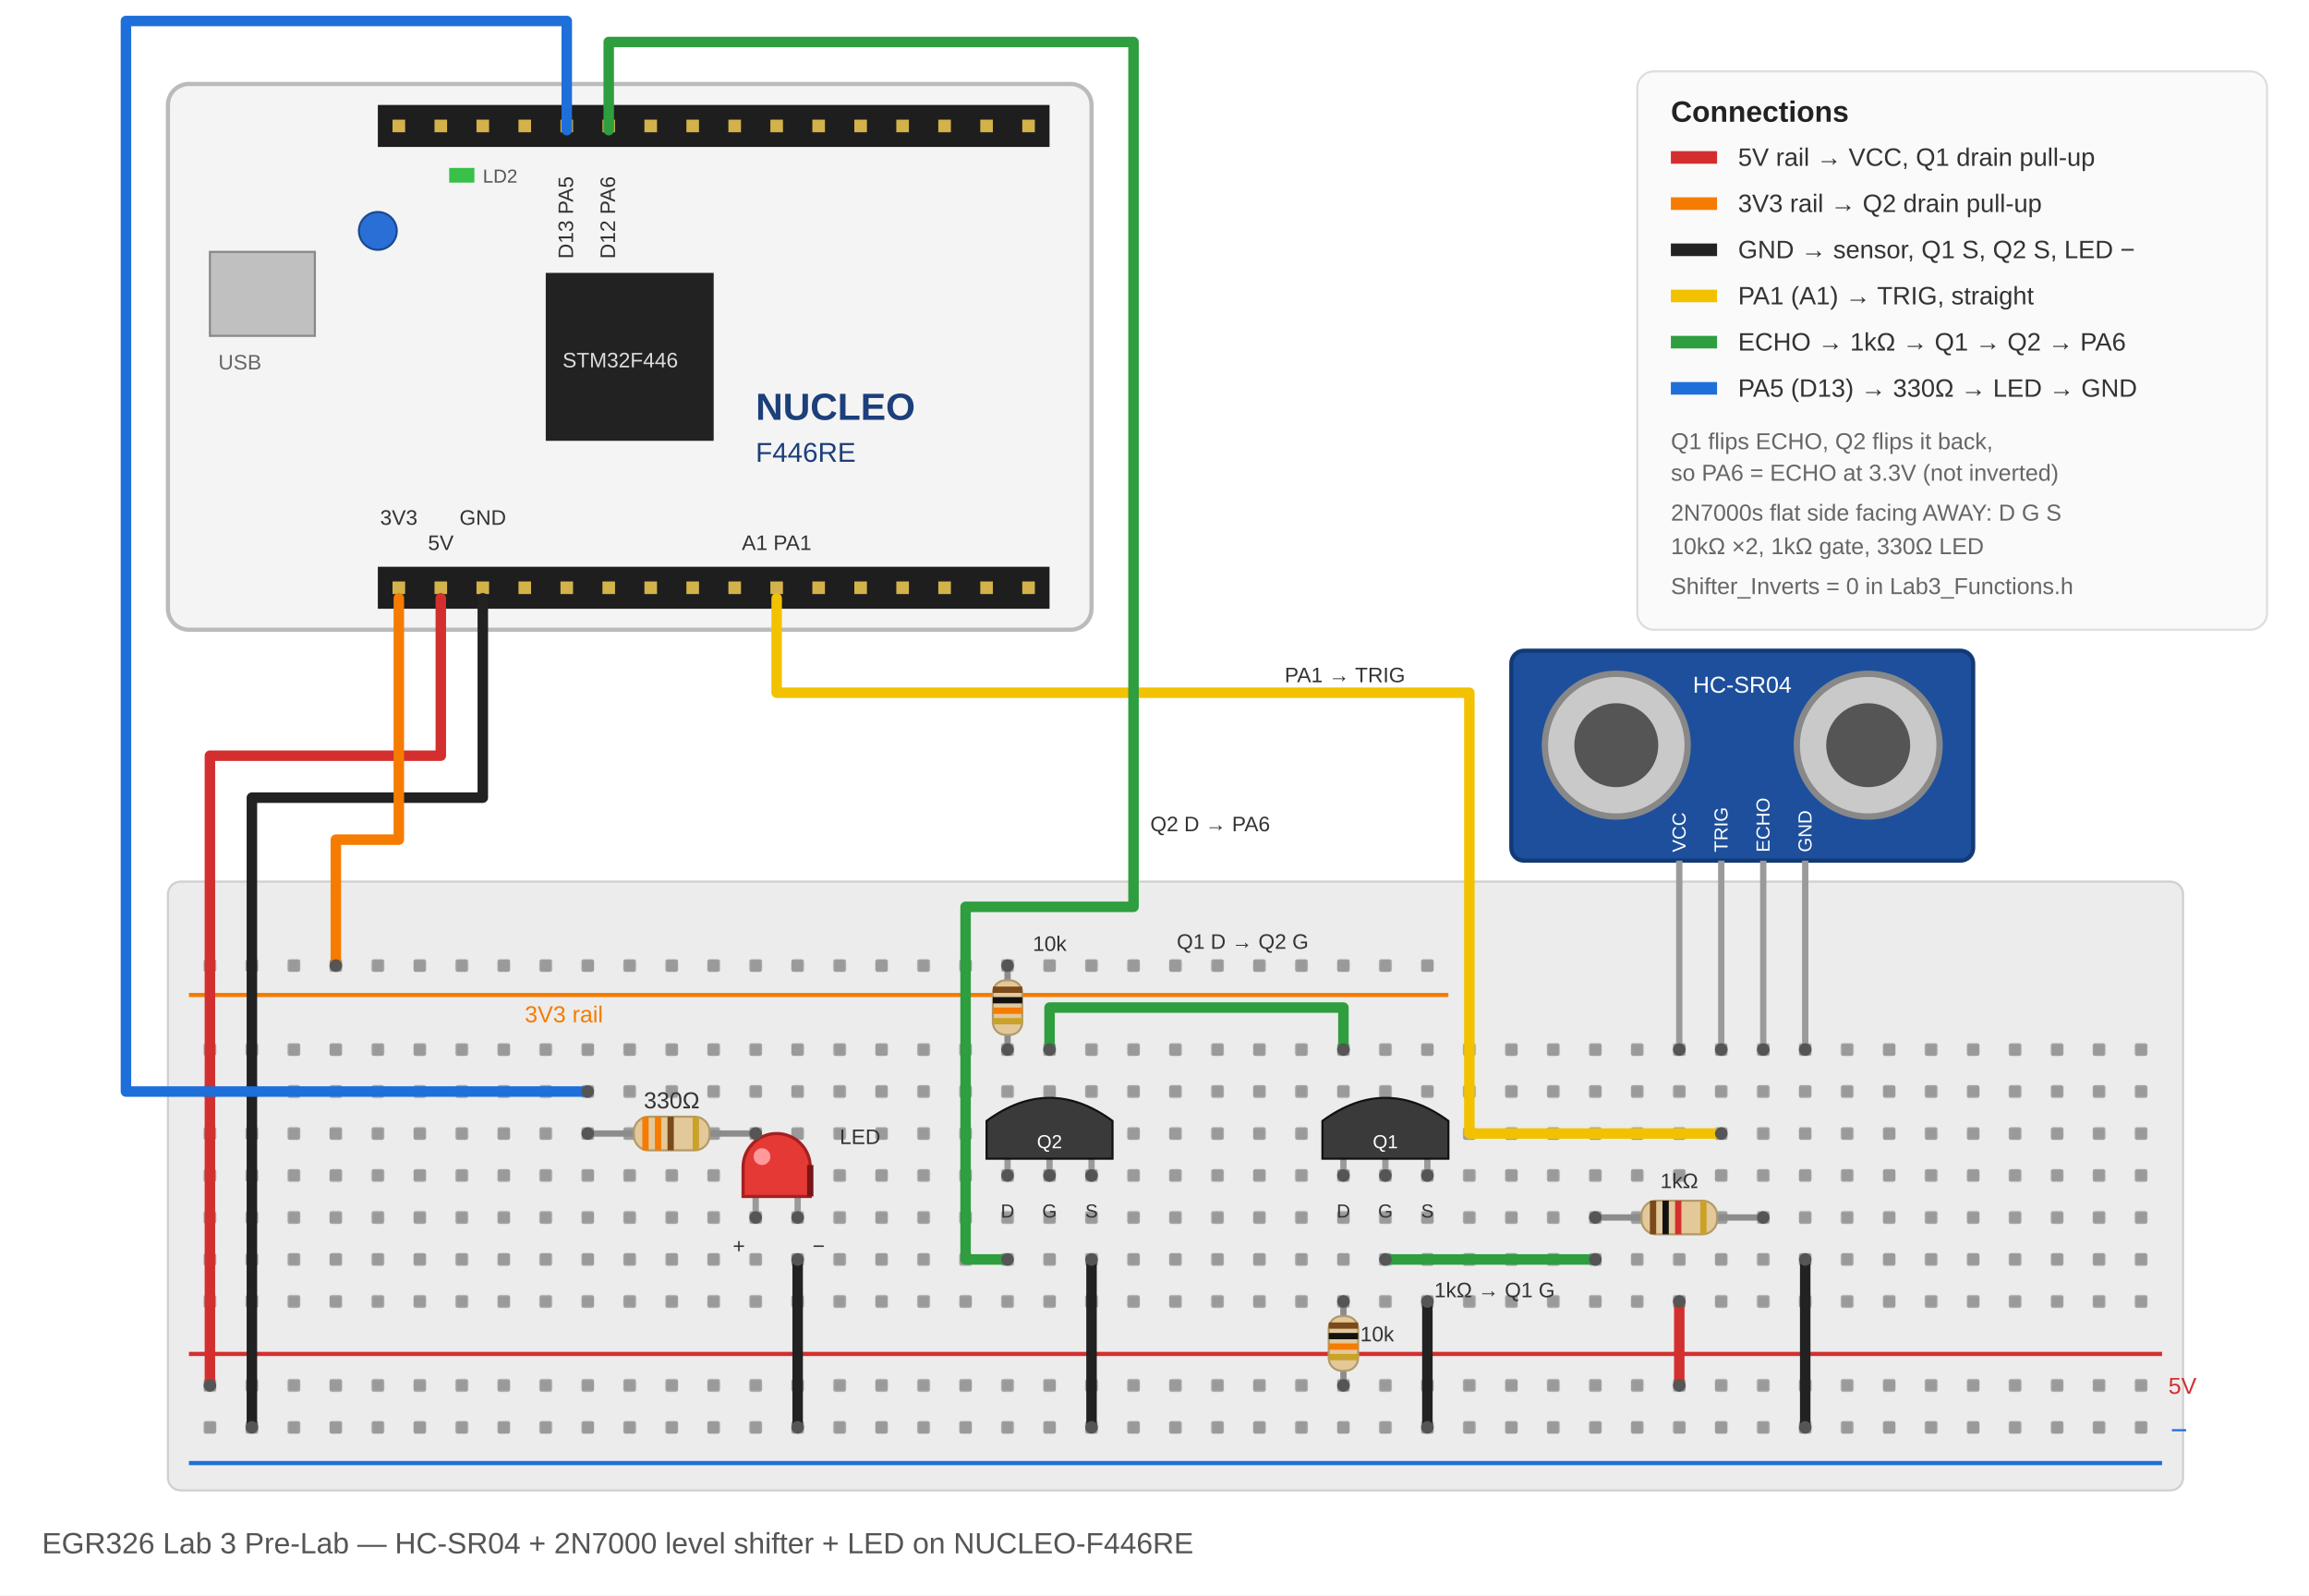
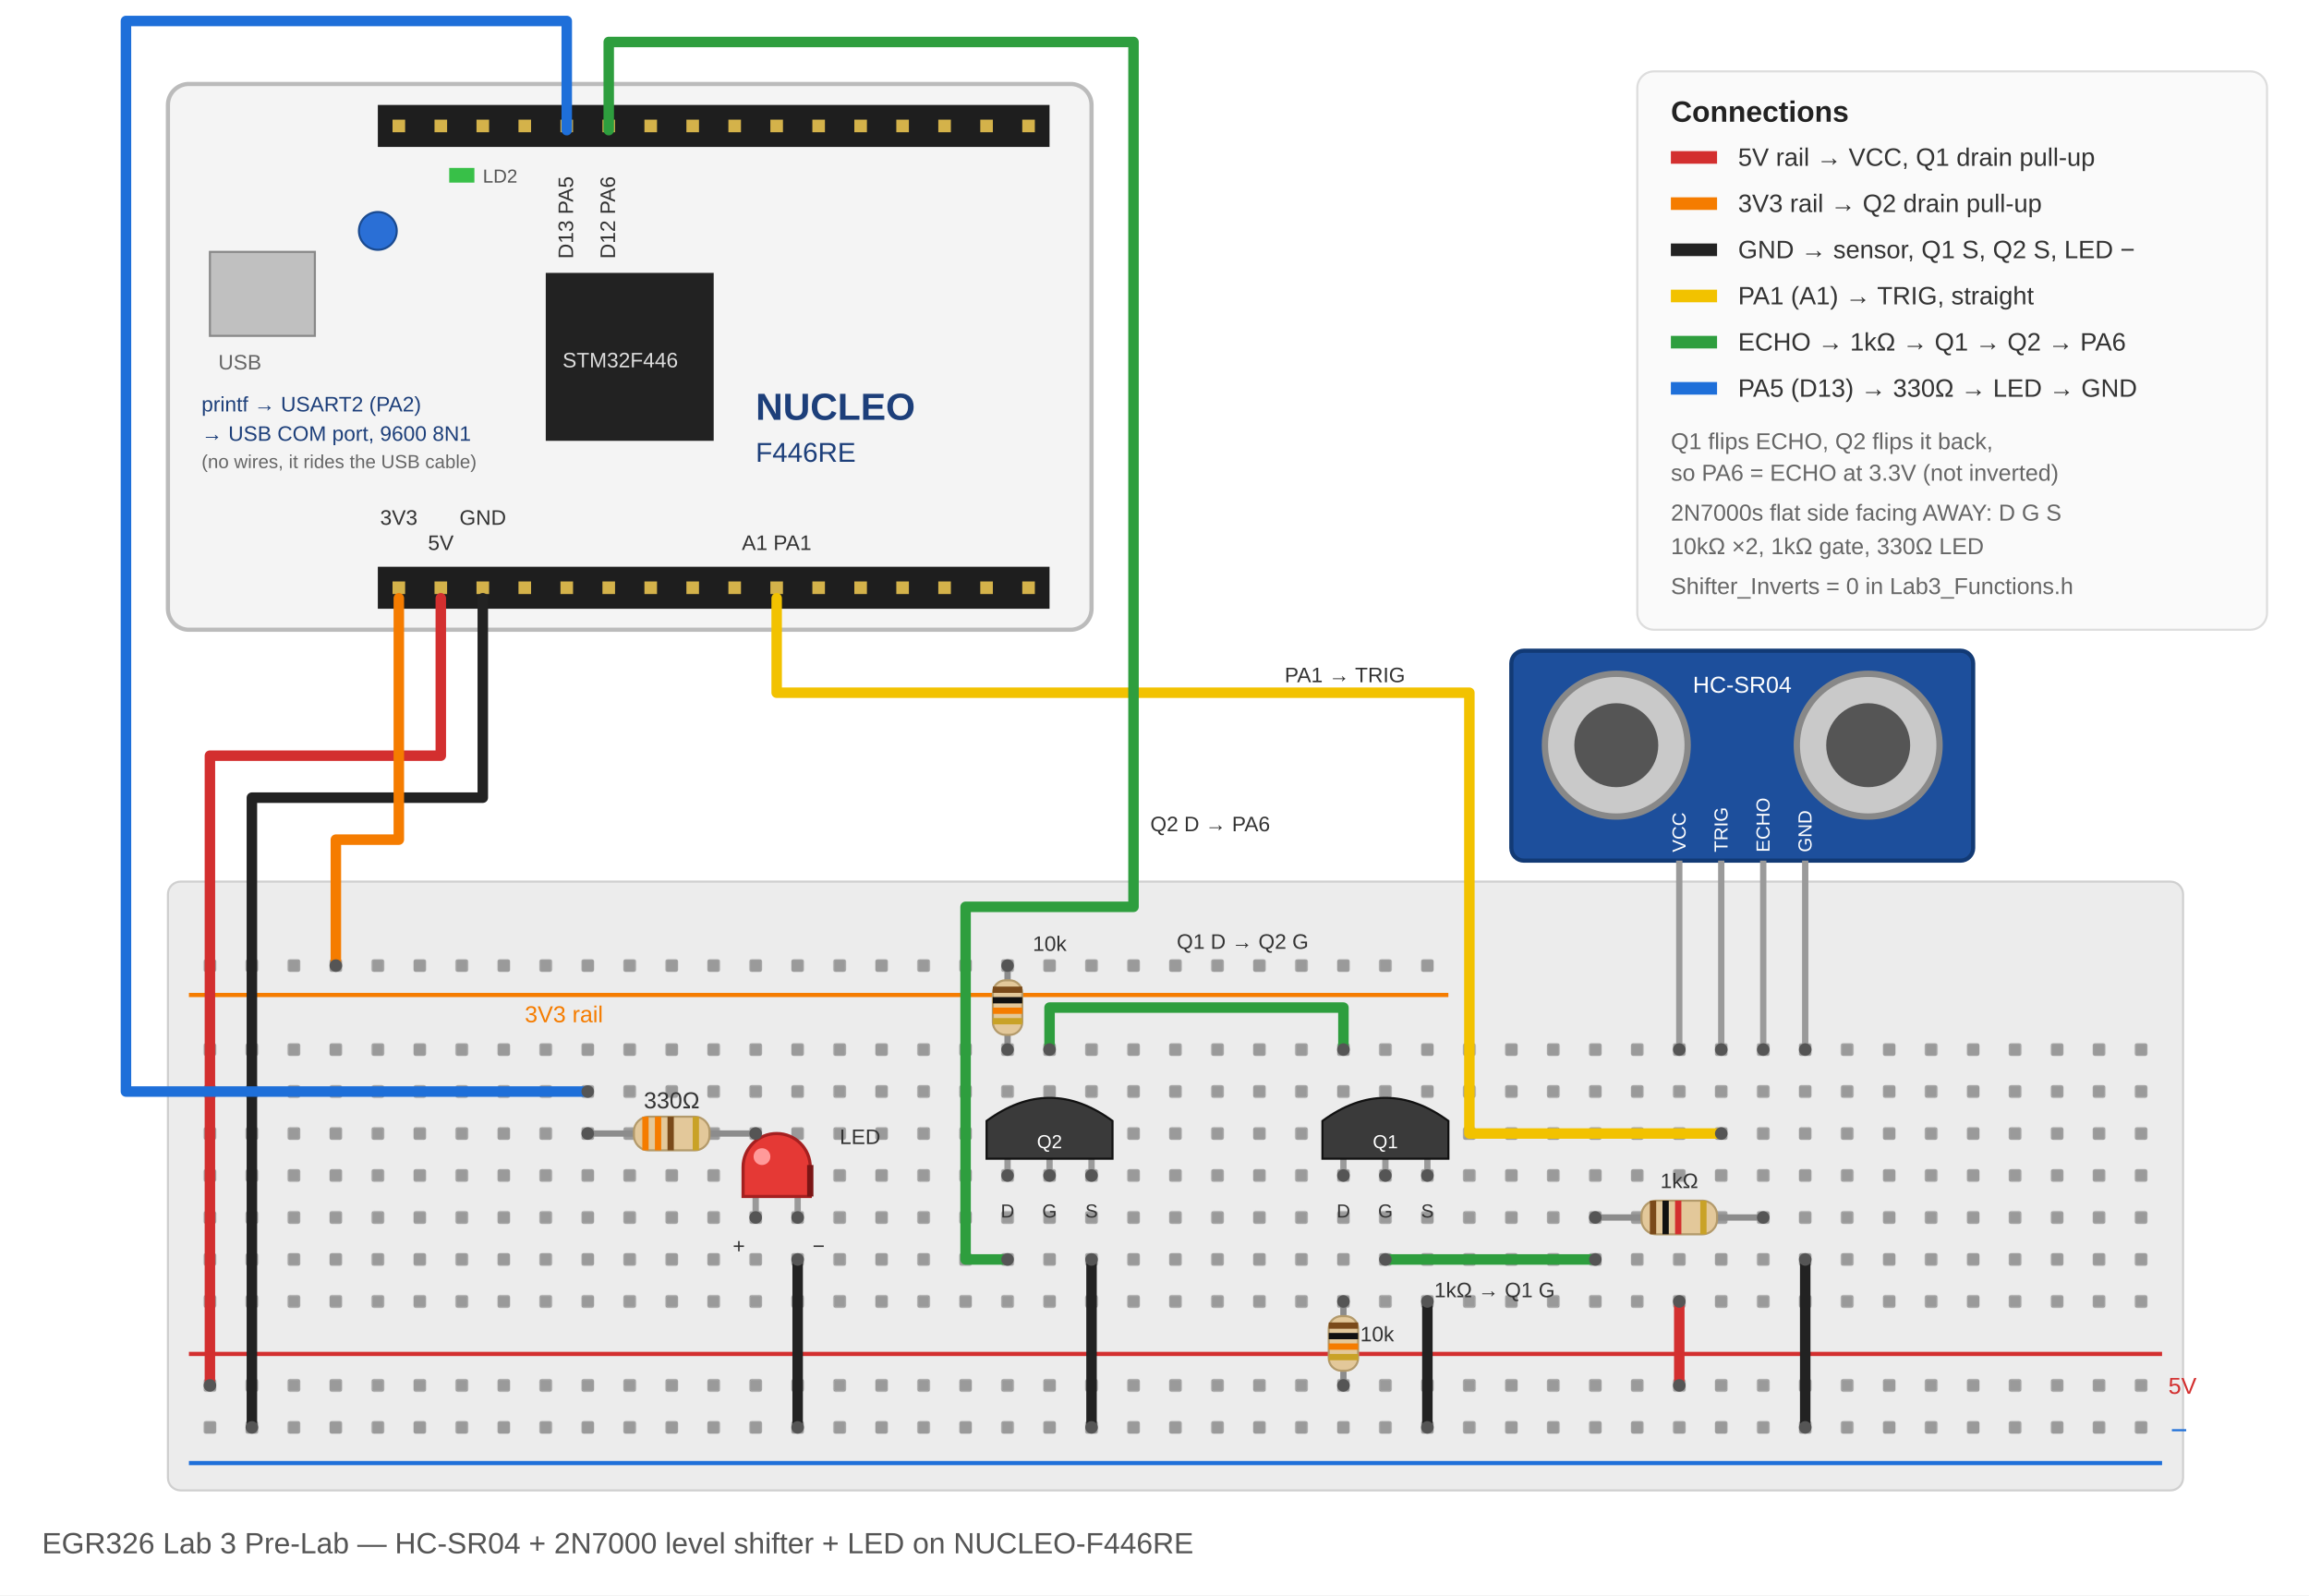
<svg xmlns="http://www.w3.org/2000/svg" viewBox="0 0 1100 760" width="1100" height="760" font-family="Arial, Helvetica, sans-serif">
  <defs>
    <pattern id="hole" x="-10" y="-10" width="20" height="20" patternUnits="userSpaceOnUse">
      <rect x="7" y="7" width="6" height="6" rx="1" fill="#9a9a9a" />
    </pattern>
    <g id="res">
      <line x1="0" y1="0" x2="80" y2="0" stroke="#8c8c8c" stroke-width="3" />
      <rect x="22" y="-8" width="36" height="16" rx="7" fill="#e3c89a" stroke="#b39a6b" />
    </g>
  </defs>
  <rect width="1100" height="760" fill="#ffffff" />
  <text x="20" y="740" font-size="14" fill="#555">EGR326 Lab 3 Pre-Lab — HC-SR04 + 2N7000 level shifter + LED on NUCLEO-F446RE</text>
  <rect x="80" y="40" width="440" height="260" rx="10" fill="#f4f4f4" stroke="#bbb" stroke-width="2" />
  <rect x="100" y="120" width="50" height="40" fill="#c0c0c0" stroke="#888" />
  <text x="104" y="176" font-size="10" fill="#666">USB</text>
+   <text x="96" y="196" font-size="10" fill="#1d3f7a">printf → USART2 (PA2)</text>
+   <text x="96" y="210" font-size="10" fill="#1d3f7a">→ USB COM port, 9600 8N1</text>
+   <text x="96" y="223" font-size="9" fill="#666">(no wires, it rides the USB cable)</text>
  <circle cx="180" cy="110" r="9" fill="#2a6fd6" stroke="#1a4a90" />
  <rect x="260" y="130" width="80" height="80" fill="#222" />
  <text x="268" y="175" font-size="10" fill="#ddd">STM32F446</text>
  <text x="360" y="200" font-size="18" font-weight="bold" fill="#1d3f7a">NUCLEO</text>
  <text x="360" y="220" font-size="13" fill="#1d3f7a">F446RE</text>
  <rect x="214" y="80" width="12" height="7" fill="#38c048" />
  <text x="230" y="87" font-size="9" fill="#555">LD2</text>
  <rect x="180" y="50" width="320" height="20" fill="#1e1e1e" />
  <rect x="180" y="270" width="320" height="20" fill="#1e1e1e" />
  <g fill="#d4b24a">
    <rect x="187" y="57" width="6" height="6" />
    <rect x="207" y="57" width="6" height="6" />
    <rect x="227" y="57" width="6" height="6" />
    <rect x="247" y="57" width="6" height="6" />
    <rect x="267" y="57" width="6" height="6" />
    <rect x="287" y="57" width="6" height="6" />
    <rect x="307" y="57" width="6" height="6" />
    <rect x="327" y="57" width="6" height="6" />
    <rect x="347" y="57" width="6" height="6" />
    <rect x="367" y="57" width="6" height="6" />
    <rect x="387" y="57" width="6" height="6" />
    <rect x="407" y="57" width="6" height="6" />
    <rect x="427" y="57" width="6" height="6" />
    <rect x="447" y="57" width="6" height="6" />
    <rect x="467" y="57" width="6" height="6" />
    <rect x="487" y="57" width="6" height="6" />
    <rect x="187" y="277" width="6" height="6" />
    <rect x="207" y="277" width="6" height="6" />
    <rect x="227" y="277" width="6" height="6" />
    <rect x="247" y="277" width="6" height="6" />
    <rect x="267" y="277" width="6" height="6" />
    <rect x="287" y="277" width="6" height="6" />
    <rect x="307" y="277" width="6" height="6" />
    <rect x="327" y="277" width="6" height="6" />
    <rect x="347" y="277" width="6" height="6" />
    <rect x="367" y="277" width="6" height="6" />
    <rect x="387" y="277" width="6" height="6" />
    <rect x="407" y="277" width="6" height="6" />
    <rect x="427" y="277" width="6" height="6" />
    <rect x="447" y="277" width="6" height="6" />
    <rect x="467" y="277" width="6" height="6" />
    <rect x="487" y="277" width="6" height="6" />
  </g>
  <g font-size="10" fill="#333" text-anchor="middle">
    <text x="270" y="84" transform="rotate(-90 270 84)" dy="3" text-anchor="end">D13 PA5</text>
    <text x="290" y="84" transform="rotate(-90 290 84)" dy="3" text-anchor="end">D12 PA6</text>
    <text x="210" y="262">5V</text>
    <text x="230" y="250">GND</text>
    <text x="370" y="262">A1 PA1</text>
    <text x="190" y="250">3V3</text>
  </g>
  <rect x="780" y="34" width="300" height="266" rx="8" fill="#fafafa" stroke="#ddd" />
  <text x="796" y="58" font-size="14" font-weight="bold" fill="#222">Connections</text>
  <g font-size="12" fill="#333">
    <rect x="796" y="72" width="22" height="6" fill="#d32f2f" />
    <text x="828" y="79">5V rail → VCC, Q1 drain pull-up</text>
    <rect x="796" y="94" width="22" height="6" fill="#f57c00" />
    <text x="828" y="101">3V3 rail → Q2 drain pull-up</text>
    <rect x="796" y="116" width="22" height="6" fill="#222" />
    <text x="828" y="123">GND → sensor, Q1 S, Q2 S, LED −</text>
    <rect x="796" y="138" width="22" height="6" fill="#f2c200" />
    <text x="828" y="145">PA1 (A1) → TRIG, straight</text>
    <rect x="796" y="160" width="22" height="6" fill="#2e9e3e" />
    <text x="828" y="167">ECHO → 1kΩ → Q1 → Q2 → PA6</text>
    <rect x="796" y="182" width="22" height="6" fill="#1e6fd9" />
    <text x="828" y="189">PA5 (D13) → 330Ω → LED → GND</text>
    <text x="796" y="214" fill="#666" font-size="11">Q1 flips ECHO, Q2 flips it back,</text>
    <text x="796" y="229" fill="#666" font-size="11">so PA6 = ECHO at 3.3V (not inverted)</text>
    <text x="796" y="248" fill="#666" font-size="11">2N7000s flat side facing AWAY: D G S</text>
    <text x="796" y="264" fill="#666" font-size="11">10kΩ ×2, 1kΩ gate, 330Ω LED</text>
    <text x="796" y="283" fill="#666" font-size="11">Shifter_Inverts = 0 in Lab3_Functions.h</text>
  </g>
  <rect x="80" y="420" width="960" height="290" rx="6" fill="#ececec" stroke="#cfcfcf" />
  <rect x="90" y="450" width="600" height="20" fill="url(#hole)" />
  <line x1="90" y1="474" x2="690" y2="474" stroke="#f57c00" stroke-width="2" />
  <text x="250" y="487" font-size="11" fill="#f57c00">3V3 rail</text>
  <rect x="90" y="490" width="940" height="140" fill="url(#hole)" />
  <line x1="90" y1="645" x2="1030" y2="645" stroke="#d32f2f" stroke-width="2" />
  <rect x="90" y="650" width="940" height="20" fill="url(#hole)" />
  <rect x="90" y="670" width="940" height="20" fill="url(#hole)" />
  <line x1="90" y1="697" x2="1030" y2="697" stroke="#1e6fd9" stroke-width="2" />
  <text x="1033" y="664" font-size="11" fill="#d32f2f">5V</text>
  <text x="1034" y="686" font-size="14" fill="#1e6fd9">−</text>
  <rect x="720" y="310" width="220" height="100" rx="6" fill="#1d4f9c" stroke="#123a75" stroke-width="2" />
  <circle cx="770" cy="355" r="34" fill="#c9c9c9" stroke="#888" stroke-width="3" />
  <circle cx="770" cy="355" r="20" fill="#555" />
  <circle cx="890" cy="355" r="34" fill="#c9c9c9" stroke="#888" stroke-width="3" />
  <circle cx="890" cy="355" r="20" fill="#555" />
  <text x="830" y="330" font-size="11" fill="#fff" text-anchor="middle">HC-SR04</text>
  <g font-size="9" fill="#fff" text-anchor="start">
    <text transform="translate(803,406) rotate(-90)">VCC</text>
    <text transform="translate(823,406) rotate(-90)">TRIG</text>
    <text transform="translate(843,406) rotate(-90)">ECHO</text>
    <text transform="translate(863,406) rotate(-90)">GND</text>
  </g>
  <g stroke="#9a9a9a" stroke-width="3">
    <line x1="800" y1="410" x2="800" y2="500" />
    <line x1="820" y1="410" x2="820" y2="500" />
    <line x1="840" y1="410" x2="840" y2="500" />
    <line x1="860" y1="410" x2="860" y2="500" />
  </g>
  <line x1="480" y1="552" x2="480" y2="560" stroke="#9a9a9a" stroke-width="3" />
  <circle cx="480" cy="560" r="3" fill="#555" />
  <line x1="500" y1="552" x2="500" y2="560" stroke="#9a9a9a" stroke-width="3" />
  <circle cx="500" cy="560" r="3" fill="#555" />
  <line x1="520" y1="552" x2="520" y2="560" stroke="#9a9a9a" stroke-width="3" />
  <circle cx="520" cy="560" r="3" fill="#555" />
  <path d="M470,552 L470,534 Q500,512 530,534 L530,552 Z" fill="#3a3a3a" stroke="#111" />
  <text x="500" y="547" font-size="9" fill="#fff" text-anchor="middle">Q2</text>
  <g font-size="9" fill="#333" text-anchor="middle">
    <text x="480" y="580">D</text>
    <text x="500" y="580">G</text>
    <text x="520" y="580">S</text>
  </g>
  <line x1="640" y1="552" x2="640" y2="560" stroke="#9a9a9a" stroke-width="3" />
  <circle cx="640" cy="560" r="3" fill="#555" />
  <line x1="660" y1="552" x2="660" y2="560" stroke="#9a9a9a" stroke-width="3" />
  <circle cx="660" cy="560" r="3" fill="#555" />
  <line x1="680" y1="552" x2="680" y2="560" stroke="#9a9a9a" stroke-width="3" />
  <circle cx="680" cy="560" r="3" fill="#555" />
  <path d="M630,552 L630,534 Q660,512 690,534 L690,552 Z" fill="#3a3a3a" stroke="#111" />
  <text x="660" y="547" font-size="9" fill="#fff" text-anchor="middle">Q1</text>
  <g font-size="9" fill="#333" text-anchor="middle">
    <text x="640" y="580">D</text>
    <text x="660" y="580">G</text>
    <text x="680" y="580">S</text>
  </g>
  <use href="#res" x="280" y="540" />
  <g transform="translate(302,540)">
    <rect x="4" y="-8" width="3" height="16" fill="#f57c00" />
    <rect x="10" y="-8" width="3" height="16" fill="#f57c00" />
    <rect x="16" y="-8" width="3" height="16" fill="#7a4a1a" />
    <rect x="28" y="-8" width="3" height="16" fill="#c9a227" />
  </g>
  <text x="320" y="528" font-size="11" fill="#333" text-anchor="middle">330Ω</text>
  <g stroke="#9a9a9a" stroke-width="3">
    <line x1="360" y1="566" x2="360" y2="580" />
    <line x1="380" y1="566" x2="380" y2="580" />
  </g>
  <path d="M354,570 L354,556 A16,16 0 0 1 386,556 L386,570 Z" fill="#e53935" stroke="#a52020" stroke-width="1.5" />
  <line x1="386" y1="555" x2="386" y2="570" stroke="#7a1515" stroke-width="3" />
  <circle cx="363" cy="551" r="4" fill="#ff9a9a" />
  <g font-size="10" fill="#333" text-anchor="middle">
    <text x="352" y="597">+</text>
    <text x="390" y="597">−</text>
  </g>
  <text x="400" y="545" font-size="10" fill="#333">LED</text>
  <use href="#res" x="760" y="580" />
  <g transform="translate(782,580)">
    <rect x="4" y="-8" width="3" height="16" fill="#7a4a1a" />
    <rect x="10" y="-8" width="3" height="16" fill="#111" />
    <rect x="16" y="-8" width="3" height="16" fill="#d32f2f" />
    <rect x="28" y="-8" width="3" height="16" fill="#c9a227" />
  </g>
  <g fill="none" stroke-width="5" stroke-linejoin="round" stroke-linecap="round">
    <polyline points="210,285 210,360 100,360 100,660" stroke="#d32f2f" />
    <polyline points="230,285 230,380 120,380 120,680" stroke="#222" />
    <polyline points="190,285 190,400 160,400 160,460" stroke="#f57c00" />
    <polyline points="800,620 800,660" stroke="#d32f2f" />
    <polyline points="860,600 860,680" stroke="#222" />
    <polyline points="680,620 680,680" stroke="#222" />
    <polyline points="520,600 520,680" stroke="#222" />
    <polyline points="370,285 370,330 700,330 700,540 820,540" stroke="#f2c200" />
    <polyline points="760,600 660,600" stroke="#2e9e3e" />
    <polyline points="380,600 380,680" stroke="#222" />
    <polyline points="640,500 640,480 500,480 500,500" stroke="#2e9e3e" />
    <polyline points="480,600 460,600 460,432 540,432 540,20 290,20 290,62" stroke="#2e9e3e" />
    <polyline points="270,62 270,10 60,10 60,520 280,520" stroke="#1e6fd9" />
  </g>
  <line x1="640" y1="620" x2="640" y2="660" stroke="#8c8c8c" stroke-width="3" />
  <rect x="633.0" y="627.0" width="14" height="26" rx="6" fill="#e3c89a" stroke="#b39a6b" />
  <rect x="633.0" y="630.0" width="14" height="3" fill="#7a4a1a" />
  <rect x="633.0" y="635.0" width="14" height="3" fill="#111" />
  <rect x="633.0" y="640.0" width="14" height="3" fill="#f57c00" />
  <rect x="633.0" y="645.0" width="14" height="3" fill="#c9a227" />
  <circle cx="640" cy="620" r="3" fill="#555" />
  <circle cx="640" cy="660" r="3" fill="#555" />
  <line x1="480" y1="460" x2="480" y2="500" stroke="#8c8c8c" stroke-width="3" />
  <rect x="473.0" y="467.0" width="14" height="26" rx="6" fill="#e3c89a" stroke="#b39a6b" />
  <rect x="473.0" y="470.0" width="14" height="3" fill="#7a4a1a" />
  <rect x="473.0" y="475.0" width="14" height="3" fill="#111" />
  <rect x="473.0" y="480.0" width="14" height="3" fill="#f57c00" />
  <rect x="473.0" y="485.0" width="14" height="3" fill="#c9a227" />
  <circle cx="480" cy="460" r="3" fill="#555" />
  <circle cx="480" cy="500" r="3" fill="#555" />
  <g font-size="10" fill="#333">
    <text x="648" y="639">10k</text>
    <text x="492" y="453">10k</text>
  </g>
  <g font-size="10" fill="#333">
    <text x="800" y="566" text-anchor="middle">1kΩ</text>
    <text x="712" y="618" text-anchor="middle">1kΩ → Q1 G</text>
    <text x="592" y="452" text-anchor="middle">Q1 D → Q2 G</text>
    <text x="548" y="396">Q2 D → PA6</text>
    <text x="612" y="325">PA1 → TRIG</text>
  </g>
  <g fill="#555">
    <circle cx="100" cy="660" r="3" />
    <circle cx="120" cy="680" r="3" />
    <circle cx="160" cy="460" r="3" />
    <circle cx="800" cy="620" r="3" />
    <circle cx="800" cy="660" r="3" />
    <circle cx="860" cy="600" r="3" />
    <circle cx="860" cy="680" r="3" />
    <circle cx="680" cy="620" r="3" />
    <circle cx="680" cy="680" r="3" />
    <circle cx="520" cy="600" r="3" />
    <circle cx="520" cy="680" r="3" />
    <circle cx="820" cy="540" r="3" />
    <circle cx="840" cy="580" r="3" />
    <circle cx="760" cy="580" r="3" />
    <circle cx="760" cy="600" r="3" />
    <circle cx="280" cy="520" r="3" />
    <circle cx="280" cy="540" r="3" />
    <circle cx="360" cy="540" r="3" />
    <circle cx="360" cy="580" r="3" />
    <circle cx="380" cy="580" r="3" />
    <circle cx="380" cy="600" r="3" />
    <circle cx="380" cy="680" r="3" />
    <circle cx="660" cy="600" r="3" />
    <circle cx="640" cy="500" r="3" />
    <circle cx="500" cy="500" r="3" />
    <circle cx="480" cy="600" r="3" />
    <circle cx="800" cy="500" r="3" />
    <circle cx="820" cy="500" r="3" />
    <circle cx="840" cy="500" r="3" />
    <circle cx="860" cy="500" r="3" />
  </g>
</svg>
